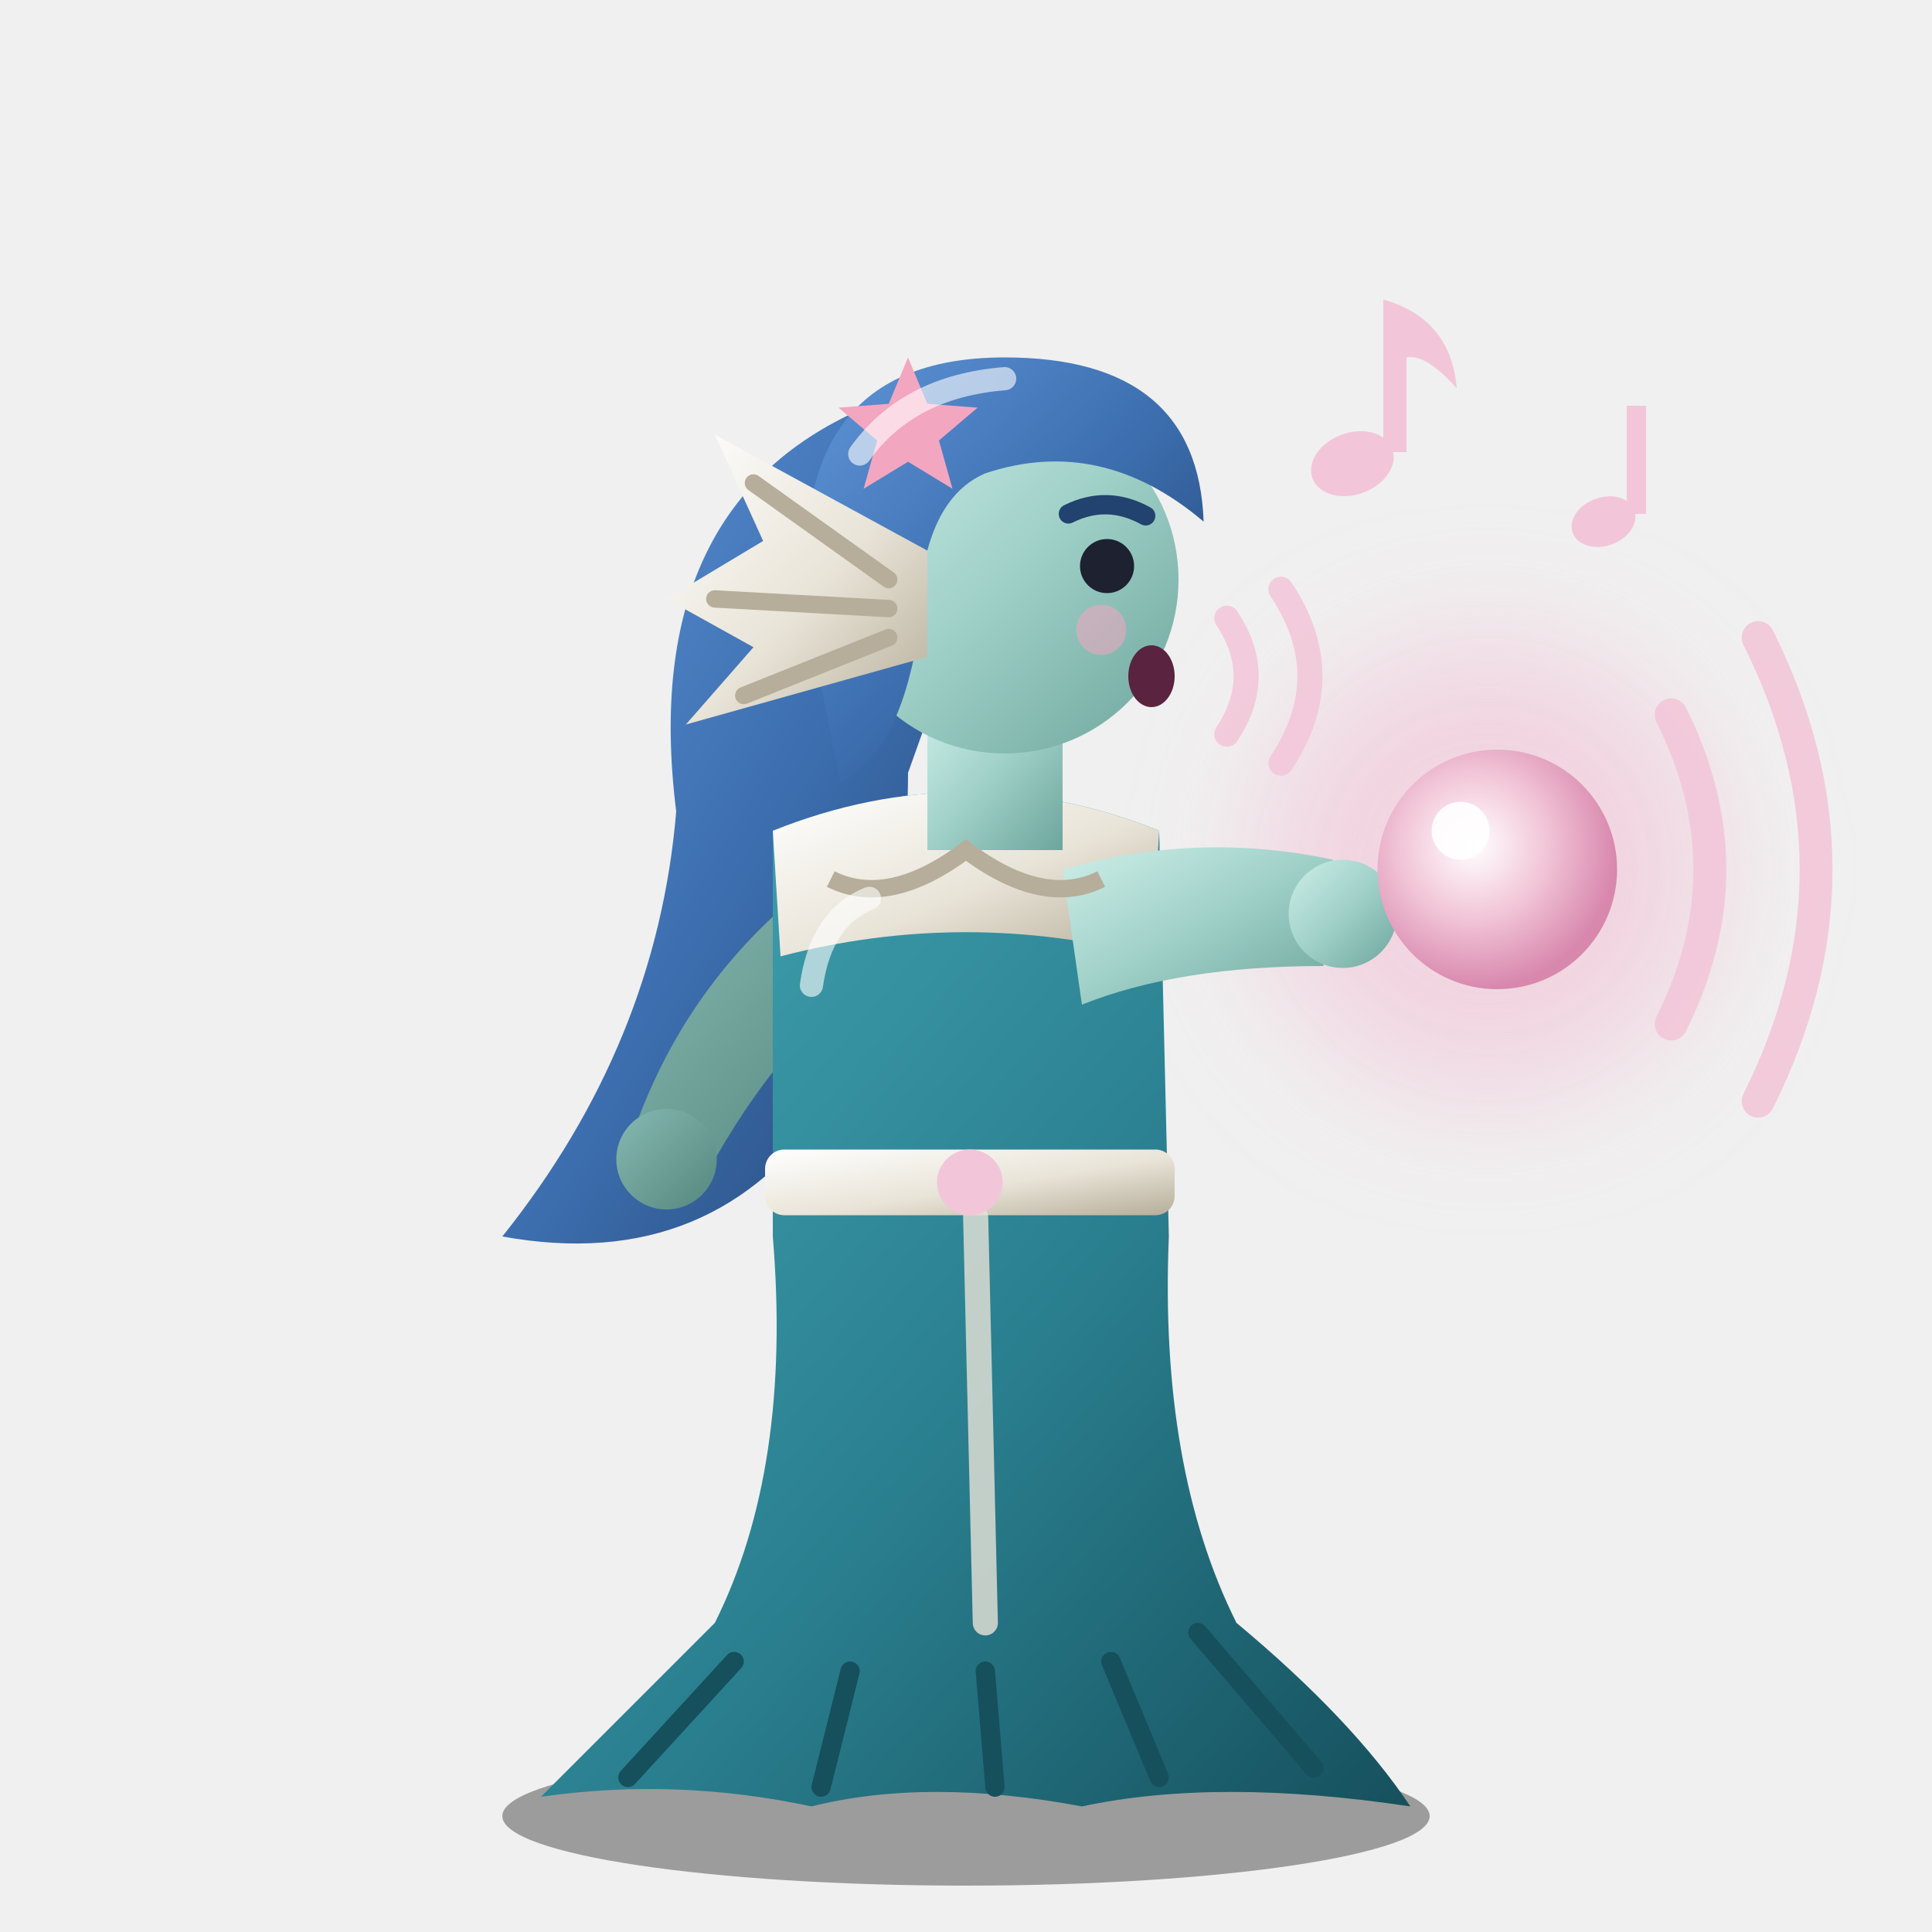
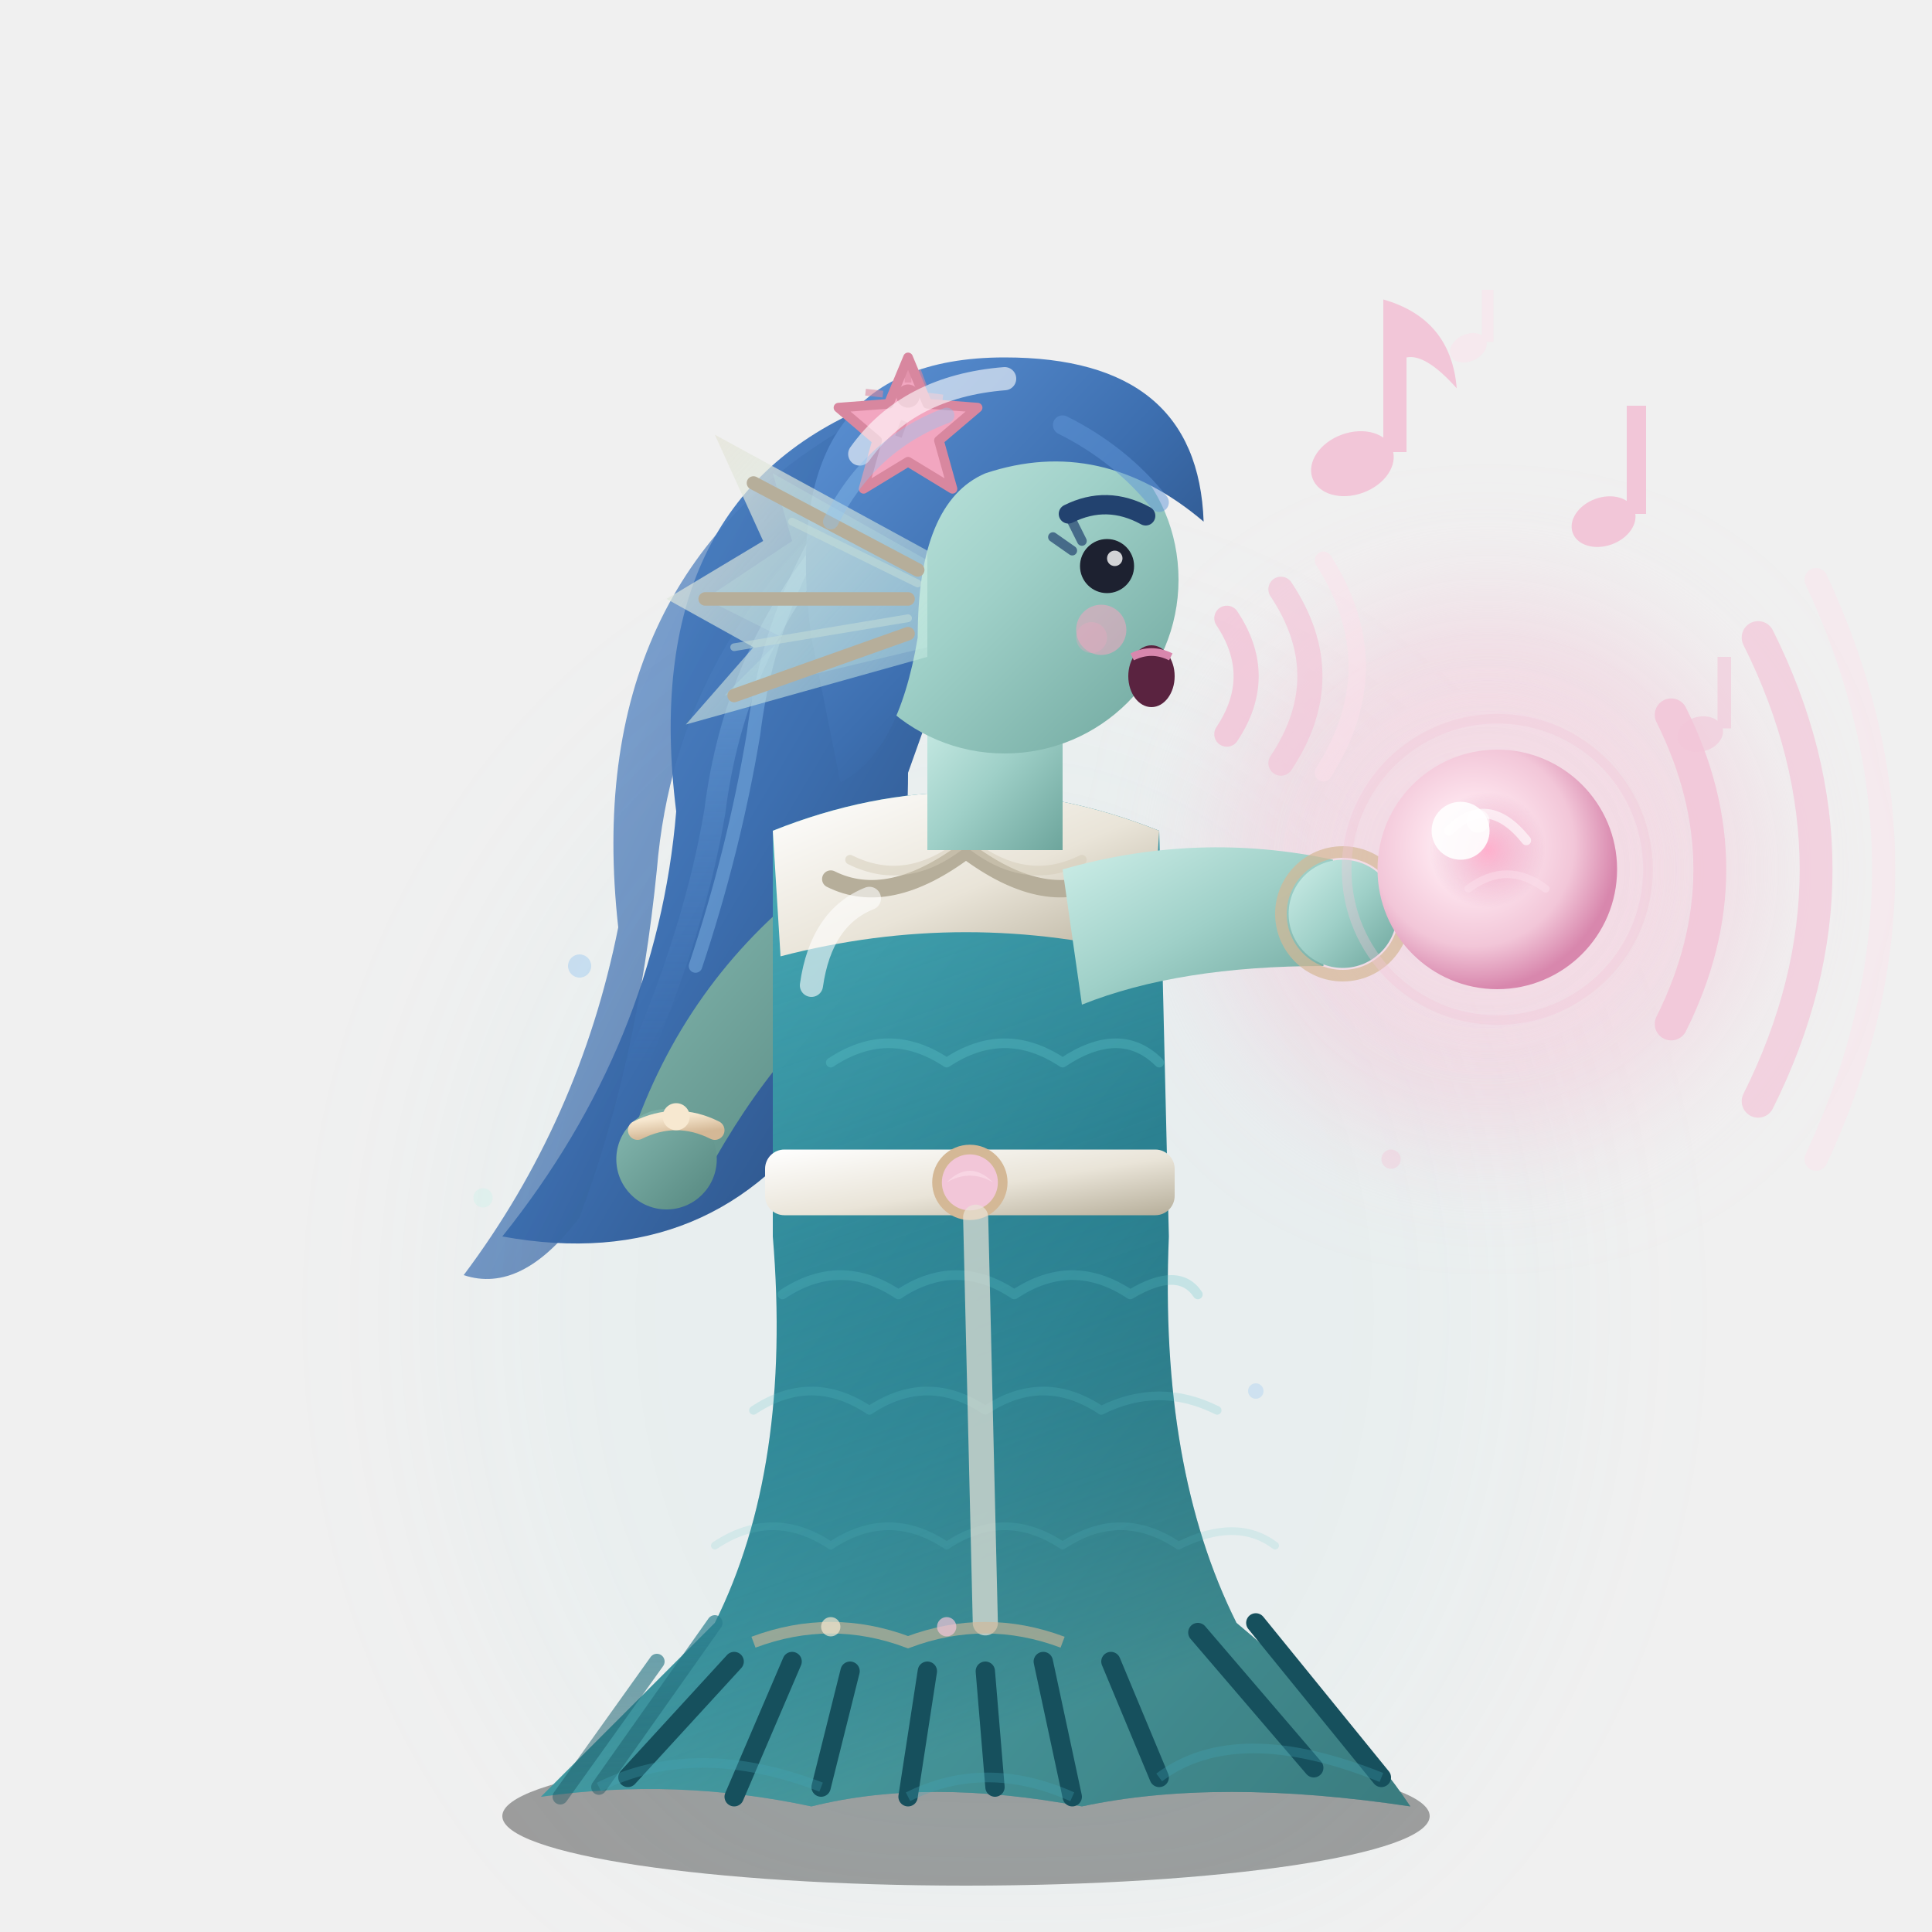
<svg xmlns="http://www.w3.org/2000/svg" viewBox="0 0 100 100" width="512" height="512" data-hand="69.5,47.3">
  <defs>
-     <linearGradient id="skin" x1="0" y1="0" x2="1" y2="1">
+     <linearGradient id="sw-skin" x1="0" y1="0" x2="1" y2="1">
      <stop offset="0" stop-color="#cdeee8" />
      <stop offset=".5" stop-color="#9fd0c8" />
      <stop offset="1" stop-color="#6da59c" />
    </linearGradient>
-     <linearGradient id="skinD" x1="0" y1="0" x2="1" y2="1">
+     <linearGradient id="sw-skinD" x1="0" y1="0" x2="1" y2="1">
      <stop offset="0" stop-color="#86b9b1" />
      <stop offset="1" stop-color="#55877f" />
    </linearGradient>
-     <linearGradient id="hair" x1="0" y1="0" x2="1" y2="1">
+     <linearGradient id="sw-hair" x1="0" y1="0" x2="1" y2="1">
      <stop offset="0" stop-color="#5f95d8" />
      <stop offset=".5" stop-color="#3d6fb0" />
      <stop offset="1" stop-color="#22426f" />
    </linearGradient>
-     <linearGradient id="dress" x1="0" y1="0" x2="1" y2="1">
+     <linearGradient id="sw-hairHi" x1="0" y1="0" x2="0" y2="1">
+       <stop offset="0" stop-color="#8fc4f0" />
+       <stop offset="1" stop-color="#5f95d8" stop-opacity="0" />
+     </linearGradient>
+     <linearGradient id="sw-dress" x1="0" y1="0" x2="1" y2="1">
      <stop offset="0" stop-color="#43a6b4" />
      <stop offset=".55" stop-color="#2a7f8f" />
      <stop offset="1" stop-color="#16505d" />
    </linearGradient>
-     <linearGradient id="pale" x1="0" y1="0" x2="1" y2="1">
+     <linearGradient id="sw-shimmer" x1="0" y1="0" x2=".3" y2="1">
+       <stop offset="0" stop-color="#6dd4d8" stop-opacity=".4" />
+       <stop offset=".5" stop-color="#43a6b4" stop-opacity="0" />
+       <stop offset="1" stop-color="#8ee4d0" stop-opacity=".3" />
+     </linearGradient>
+     <linearGradient id="sw-fin" x1="0" y1="0" x2="0" y2="1">
+       <stop offset="0" stop-color="#2a7f8f" />
+       <stop offset="1" stop-color="#16505d" stop-opacity=".6" />
+     </linearGradient>
+     <linearGradient id="sw-pale" x1="0" y1="0" x2="1" y2="1">
      <stop offset="0" stop-color="#ffffff" />
      <stop offset=".55" stop-color="#e9e4d8" />
      <stop offset="1" stop-color="#b6ae9a" />
    </linearGradient>
-     <radialGradient id="orb" cx=".4" cy=".4" r=".6">
+     <radialGradient id="sw-orb" cx=".4" cy=".4" r=".6">
      <stop offset="0" stop-color="#ffffff" />
-       <stop offset=".5" stop-color="#f2c6d8" />
+       <stop offset=".35" stop-color="#fce0eb" />
+       <stop offset=".7" stop-color="#f2c6d8" />
      <stop offset="1" stop-color="#d887ad" />
    </radialGradient>
-     <filter id="glow" x="-80%" y="-80%" width="260%" height="260%">
+     <radialGradient id="sw-orbCore" cx=".5" cy=".5" r=".5">
+       <stop offset="0" stop-color="#ff9ec2" stop-opacity=".8" />
+       <stop offset="1" stop-color="#d887ad" stop-opacity="0" />
+     </radialGradient>
+     <linearGradient id="sw-earFin" x1="0" y1="0" x2="1" y2="1">
+       <stop offset="0" stop-color="#e9e4d8" stop-opacity=".8" />
+       <stop offset="1" stop-color="#c8f0e8" stop-opacity=".4" />
+     </linearGradient>
+     <linearGradient id="sw-shell" x1="0" y1="0" x2="1" y2="1">
+       <stop offset="0" stop-color="#f7e8d0" />
+       <stop offset="1" stop-color="#d4b896" />
+     </linearGradient>
+     <filter id="sw-glow" x="-80%" y="-80%" width="260%" height="260%">
      <feGaussianBlur stdDeviation="3" />
+     </filter>
+     <filter id="sw-soft" x="-50%" y="-50%" width="200%" height="200%">
+       <feGaussianBlur stdDeviation="1.5" />
+     </filter>
+     <filter id="sw-ambient" x="-100%" y="-100%" width="300%" height="300%">
+       <feGaussianBlur stdDeviation="5" />
    </filter>
  </defs>
  <ellipse cx="50" cy="94" rx="24" ry="3.6" fill="#000" opacity=".35" />
-   <circle class="wpn" cx="77" cy="45" r="12" fill="#f2c6d8" opacity=".65" filter="url(#glow)" />
+   <ellipse cx="52" cy="68" rx="28" ry="34" fill="#6dd4d8" opacity=".06" filter="url(#sw-ambient)" />
+   <circle class="wpn" cx="77" cy="45" r="14" fill="#f2c6d8" opacity=".5" filter="url(#sw-glow)" />
+   <circle class="wpn" cx="77" cy="45" r="9" fill="#fce0eb" opacity=".25" filter="url(#sw-soft)" />
  <g stroke="none" stroke-width="1.5" stroke-linejoin="round" stroke-linecap="round">
-     <path d="M45 21 Q33 26 35 42 Q34 54 26 64 Q37 66 43 57 Q47 49 47 40 L52 26 Z" fill="url(#hair)" />
-     <path d="M43 45 Q36 50 33 58 L37 60 Q41 53 46 50 Z" fill="url(#skinD)" />
-     <circle cx="34.5" cy="60" r="2.6" fill="url(#skinD)" />
-     <path d="M40 43 Q50 39 60 43 L60.5 64 Q60 76 64 84 Q70 89 73 93.5 Q63 92 56 93.5 Q48 92 42 93.5 Q35 92 28 93 Q33 88 37 84 Q41 76 40 64 Z" fill="url(#dress)" />
-     <path d="M40 43 Q50 39 60 43 L59.6 49.5 Q50 47 40.4 49.5 Z" fill="url(#pale)" />
-     <rect x="39.6" y="59.5" width="21.2" height="3.4" rx="1" fill="url(#pale)" />
-     <path d="M48 36 h7 v8 h-7 z" fill="url(#skin)" />
-     <circle cx="52" cy="30" r="9" fill="url(#skin)" />
-     <path d="M42 33 Q40 18.5 52 18.5 Q62 18.5 62.3 27 Q57 22.5 51 24.5 Q47.5 26 47.5 33 Q46.5 39 43.5 40.5 Z" fill="url(#hair)" />
-     <path d="M48 28.5 L37 22.5 L39.5 28 L34.5 31 L39 33.5 L35.5 37.5 L48 34 Z" fill="url(#pale)" />
-     <path d="M55 45 Q62 43 69 44.5 L68.5 50 Q61 50 56 52 Z" fill="url(#skin)" />
-     <circle cx="69.5" cy="47.3" r="2.8" fill="url(#skin)" />
-     <circle class="wpn" cx="77.5" cy="45" r="6.2" fill="url(#orb)" />
+     <path d="M45 21 Q33 26 35 42 Q34 54 26 64 Q37 66 43 57 Q47 49 47 40 L52 26 Z" fill="url(#sw-hair)" />
+     <path d="M44 22 Q30 30 32 48 Q30 58 24 66 Q27 67 30 63 Q33 55 34 45 Q35 33 45 25 Z" fill="url(#sw-hair)" opacity=".7" />
+     <path d="M43 28 Q38 34 37 42 Q36 48 33 55" stroke="url(#sw-hairHi)" stroke-width="1.1" fill="none" opacity=".5" />
+     <path d="M45 24 Q40 30 39 38 Q38 44 36 50" stroke="#8fc4f0" stroke-width=".7" fill="none" opacity=".4" />
+     <path d="M43 45 Q36 50 33 58 L37 60 Q41 53 46 50 Z" fill="url(#sw-skinD)" />
+     <circle cx="34.5" cy="60" r="2.6" fill="url(#sw-skinD)" />
+     <path d="M33 58.5 Q35 57.5 37 58.5" stroke="url(#sw-shell)" stroke-width="1" fill="none" />
+     <circle cx="35" cy="57.8" r=".7" fill="#f7e8d0" />
+     <path d="M40 43 Q50 39 60 43 L60.5 64 Q60 76 64 84 Q70 89 73 93.5 Q63 92 56 93.5 Q48 92 42 93.5 Q35 92 28 93 Q33 88 37 84 Q41 76 40 64 Z" fill="url(#sw-dress)" />
+     <path d="M40 43 Q50 39 60 43 L60.5 64 Q60 76 64 84 Q70 89 73 93.5 Q63 92 56 93.5 Q48 92 42 93.5 Q35 92 28 93 Q33 88 37 84 Q41 76 40 64 Z" fill="url(#sw-shimmer)" />
+     <path d="M43 55 Q46 53 49 55 Q52 53 55 55 Q58 53 60 55" stroke="#5bc4c8" stroke-width=".5" fill="none" opacity=".35" />
+     <path d="M41.5 61 Q44.5 59 47.5 61 Q50.5 59 53.5 61 Q56.5 59 59.5 61" stroke="#5bc4c8" stroke-width=".5" fill="none" opacity=".3" />
+     <path d="M40.5 67 Q43.5 65 46.5 67 Q49.5 65 52.5 67 Q55.5 65 58.5 67 Q61 65.5 62 67" stroke="#5bc4c8" stroke-width=".5" fill="none" opacity=".25" />
+     <path d="M39 73 Q42 71 45 73 Q48 71 51 73 Q54 71 57 73 Q60 71.5 63 73" stroke="#5bc4c8" stroke-width=".45" fill="none" opacity=".2" />
+     <path d="M37 80 Q40 78 43 80 Q46 78 49 80 Q52 78 55 80 Q58 78 61 80 Q64 78.5 66 80" stroke="#5bc4c8" stroke-width=".4" fill="none" opacity=".15" />
+     <path d="M40 43 Q50 39 60 43 L59.6 49.5 Q50 47 40.4 49.5 Z" fill="url(#sw-pale)" />
+     <path d="M43 45.5 Q46 47 50 44 Q54 47 57 45.5" stroke="#b6ae9a" stroke-width=".9" fill="none" />
+     <path d="M44 44.5 Q47 46 50 43.5 Q53 46 56 44.5" stroke="#d4cbb8" stroke-width=".5" fill="none" opacity=".5" />
+     <rect x="39.6" y="59.5" width="21.2" height="3.4" rx="1" fill="url(#sw-pale)" />
+     <circle cx="50.2" cy="61.2" r="1.7" fill="#f2c6d8" stroke="#d4b896" stroke-width=".5" />
+     <path d="M49 61.2 Q50.2 60 51.4 61.2 Q50.2 60.5 49 61.2" fill="#fce0eb" opacity=".6" />
+     <path d="M50.5 63 L51 84" stroke="#e9e4d8" stroke-width="1.3" stroke-linecap="round" opacity=".7" />
+     <path d="M48 36 h7 v8 h-7 z" fill="url(#sw-skin)" />
+     <circle cx="52" cy="30" r="9" fill="url(#sw-skin)" />
+     <path d="M42 33 Q40 18.5 52 18.5 Q62 18.5 62.3 27 Q57 22.5 51 24.5 Q47.5 26 47.5 33 Q46.5 39 43.5 40.5 Z" fill="url(#sw-hair)" />
+     <path d="M55 22 Q58 23.5 60 26" stroke="#5f95d8" stroke-width="1" fill="none" opacity=".5" />
+     <path d="M48 28.5 L37 22.5 L39.5 28 L34.5 31 L39 33.5 L35.5 37.5 L48 34 Z" fill="url(#sw-earFin)" />
+     <path d="M48 29 L40 24.5 L41 28 L36.5 31 L40.5 33 L37.5 36 L48 33.5 Z" fill="#c8f0e8" opacity=".2" />
+     <path d="M47.5 29.5 L39 25 M47 31 L36.5 31 M47 32.8 L38 36" stroke="#b6ae9a" stroke-width=".7" fill="none" stroke-linecap="round" />
+     <path d="M47.5 30.2 L41 27 M47 32 L38 33.5" stroke="#c8e0d8" stroke-width=".4" fill="none" stroke-linecap="round" opacity=".5" />
+     <path d="M55 45 Q62 43 69 44.5 L68.5 50 Q61 50 56 52 Z" fill="url(#sw-skin)" />
+     <circle cx="69.5" cy="47.3" r="2.8" fill="url(#sw-skin)" />
+     <circle cx="69.5" cy="47.3" r="3.2" fill="none" stroke="#d4b896" stroke-width=".6" opacity=".7" />
+     <circle class="wpn" cx="77.5" cy="45" r="7.8" fill="none" stroke="#f2c6d8" stroke-width=".5" opacity=".35" />
+     <circle class="wpn" cx="77.5" cy="45" r="6.2" fill="url(#sw-orb)" />
+     <circle class="wpn" cx="77" cy="44" r="3" fill="url(#sw-orbCore)" />
+     <path class="wpn" d="M75 43 Q77 41 79 43.5" stroke="#fff" stroke-width=".5" fill="none" opacity=".6" />
+     <path class="wpn" d="M76 46 Q78 44.5 80 46" stroke="#fce0eb" stroke-width=".4" fill="none" opacity=".5" />
  </g>
-   <path d="M46 30 L39 25 M46 31.5 L37 31 M46 33 L38.5 36" stroke="#b6ae9a" stroke-width=".9" fill="none" stroke-linecap="round" />
-   <path d="M38 86 L32.5 92 M44 86.5 L42.5 92.5 M51 86.5 L51.5 92.5 M57.5 86 L60 92 M62 84.5 L68 91.5" stroke="#16505d" stroke-width="1" fill="none" stroke-linecap="round" />
-   <path d="M50.5 63 L51 84" stroke="#e9e4d8" stroke-width="1.3" stroke-linecap="round" opacity=".8" />
-   <path d="M43 45.5 Q46 47 50 44 Q54 47 57 45.5" stroke="#b6ae9a" stroke-width=".9" fill="none" />
-   <circle cx="50.2" cy="61.2" r="1.7" fill="#f2c6d8" stroke="none" stroke-width=".8" />
-   <path d="M47 18.5 l1 2.4 l2.6 .2 l-2 1.7 l.7 2.5 l-2.3 -1.4 l-2.3 1.4 l.7 -2.5 l-2 -1.7 l2.6 -.2 z" fill="#f2a6c0" stroke="none" stroke-width=".8" stroke-linejoin="round" />
+   <path d="M37 84 L31 92.5 M34 86 L29 93" stroke="url(#sw-fin)" stroke-width=".8" fill="none" stroke-linecap="round" opacity=".7" />
+   <path d="M38 86 L32.5 92 M41 86 L38 93" stroke="#16505d" stroke-width="1" fill="none" stroke-linecap="round" />
+   <path d="M44 86.5 L42.5 92.5 M48 86.5 L47 93 M51 86.5 L51.5 92.5 M54 86 L55.5 93" stroke="#16505d" stroke-width="1" fill="none" stroke-linecap="round" />
+   <path d="M57.5 86 L60 92 M62 84.5 L68 91.5 M65 84 L71.5 92" stroke="#16505d" stroke-width="1" fill="none" stroke-linecap="round" />
+   <path d="M31 92.5 Q36 90 42.5 92.5 M47 93 Q51 91 55.5 93 M60 92 Q64 89 71.5 92" stroke="#43a6b4" stroke-width=".5" fill="none" opacity=".3" />
+   <path d="M39 85 Q43 83.5 47 85 Q51 83.5 55 85" stroke="#d4b896" stroke-width=".6" fill="none" opacity=".6" />
+   <circle cx="43" cy="84.2" r=".5" fill="#f7e8d0" opacity=".7" />
+   <circle cx="49" cy="84.2" r=".5" fill="#f2c6d8" opacity=".7" />
+   <path d="M47 18.5 l1 2.4 l2.6 .2 l-2 1.7 l.7 2.5 l-2.3 -1.4 l-2.3 1.4 l.7 -2.5 l-2 -1.7 l2.6 -.2 z" fill="#f2a6c0" stroke="#d8879f" stroke-width=".5" stroke-linejoin="round" />
+   <circle cx="47" cy="20.5" r=".6" fill="#d8879f" />
+   <path d="M47 18.8 L47 19.8 M48.8 20.6 L48 20.5 M46.5 22.6 L46.8 21.8 M44.8 20.3 L45.7 20.4 M47.5 19.2 L47.8 20" stroke="#d8879f" stroke-width=".35" fill="none" opacity=".6" />
  <circle cx="57.3" cy="29.3" r="1.4" fill="#1d2130" />
+   <circle cx="57.7" cy="28.9" r=".4" fill="#fff" opacity=".8" />
  <path d="M55.3 26.6 q2 -1 4 .1" stroke="#22426f" stroke-width="1" fill="none" stroke-linecap="round" />
+   <path d="M55.5 28.5 L54.5 27.8 M56 28 L55.5 27" stroke="#22426f" stroke-width=".5" fill="none" stroke-linecap="round" opacity=".7" />
  <ellipse cx="59.6" cy="35" rx="1.2" ry="1.6" fill="#5a2340" />
+   <path d="M58.6 34 Q59.6 33.5 60.6 34" stroke="#d887ad" stroke-width=".4" fill="none" />
  <circle cx="57" cy="32.6" r="1.3" fill="#f2a6c0" opacity=".55" />
+   <circle cx="56.5" cy="33" r=".8" fill="#f2a6c0" opacity=".3" />
  <path d="M44.5 23.5 Q47 20 52 19.6" stroke="#fff" stroke-width="1.2" fill="none" opacity=".6" stroke-linecap="round" />
+   <path d="M43 27 Q45 23 49 21.5" stroke="#8fc4f0" stroke-width=".8" fill="none" opacity=".4" stroke-linecap="round" />
  <path d="M42 51 Q42.5 47.5 45 46.5" stroke="#fff" stroke-width="1.2" fill="none" opacity=".6" stroke-linecap="round" />
  <circle class="wpn" cx="75.6" cy="43" r="1.5" fill="#fff" opacity=".9" />
-   <path class="wpn" d="M86.5 37 Q90.5 45 86.5 53 M91 33 Q97 45 91 57" stroke="#f2c6d8" stroke-width="1.7" fill="none" stroke-linecap="round" opacity=".9" />
-   <path d="M63.5 32 q2 3 0 6 M66.3 30.5 q3 4.5 0 9" stroke="#f2c6d8" stroke-width="1.3" fill="none" stroke-linecap="round" opacity=".85" />
-   <g fill="#f2c6d8" stroke="none" stroke-width=".8" stroke-linejoin="round">
+   <circle class="wpn" cx="76.5" cy="42.5" r=".6" fill="#fff" opacity=".6" />
+   <path class="wpn" d="M86.5 37 Q90.5 45 86.5 53" stroke="#f2c6d8" stroke-width="1.7" fill="none" stroke-linecap="round" opacity=".9" />
+   <path class="wpn" d="M91 33 Q97 45 91 57" stroke="#f2c6d8" stroke-width="1.7" fill="none" stroke-linecap="round" opacity=".7" />
+   <path class="wpn" d="M94 30 Q101 45 94 60" stroke="#fce0eb" stroke-width="1.2" fill="none" stroke-linecap="round" opacity=".4" />
+   <path d="M63.5 32 q2 3 0 6" stroke="#f2c6d8" stroke-width="1.3" fill="none" stroke-linecap="round" opacity=".85" />
+   <path d="M66.3 30.5 q3 4.5 0 9" stroke="#f2c6d8" stroke-width="1.3" fill="none" stroke-linecap="round" opacity=".7" />
+   <path d="M68.5 29 q3.5 5.5 0 11" stroke="#fce0eb" stroke-width=".9" fill="none" stroke-linecap="round" opacity=".45" />
+   <g class="wpn" fill="#f2c6d8" stroke="none" stroke-linejoin="round">
    <ellipse cx="70" cy="24" rx="2.2" ry="1.6" transform="rotate(-20 70 24)" />
    <path d="M71.6 23.4 V15.5 q3.5 1 3.8 4.6 q-1.6 -1.8 -2.6 -1.6 V23.4 Z" />
    <ellipse cx="83" cy="27" rx="1.7" ry="1.25" transform="rotate(-20 83 27)" />
    <path d="M84.2 26.6 V21 h1 V26.6 Z" />
  </g>
+   <g class="wpn" fill="#f2c6d8" opacity=".6">
+     <ellipse cx="88" cy="38" rx="1.2" ry=".9" transform="rotate(-15 88 38)" />
+     <path d="M88.9 37.7 V34 h.7 V37.7 Z" />
+   </g>
+   <g class="wpn" fill="#fce0eb" opacity=".45">
+     <ellipse cx="76" cy="18" rx="1" ry=".7" transform="rotate(-25 76 18)" />
+     <path d="M76.7 17.7 V15 h.6 V17.7 Z" />
+   </g>
+   <circle cx="30" cy="50" r=".6" fill="#8fc4f0" opacity=".4" />
+   <circle cx="25" cy="62" r=".5" fill="#c8f0e8" opacity=".35" />
+   <circle cx="72" cy="60" r=".5" fill="#f2c6d8" opacity=".4" />
+   <circle cx="65" cy="72" r=".4" fill="#8fc4f0" opacity=".3" />
</svg>
